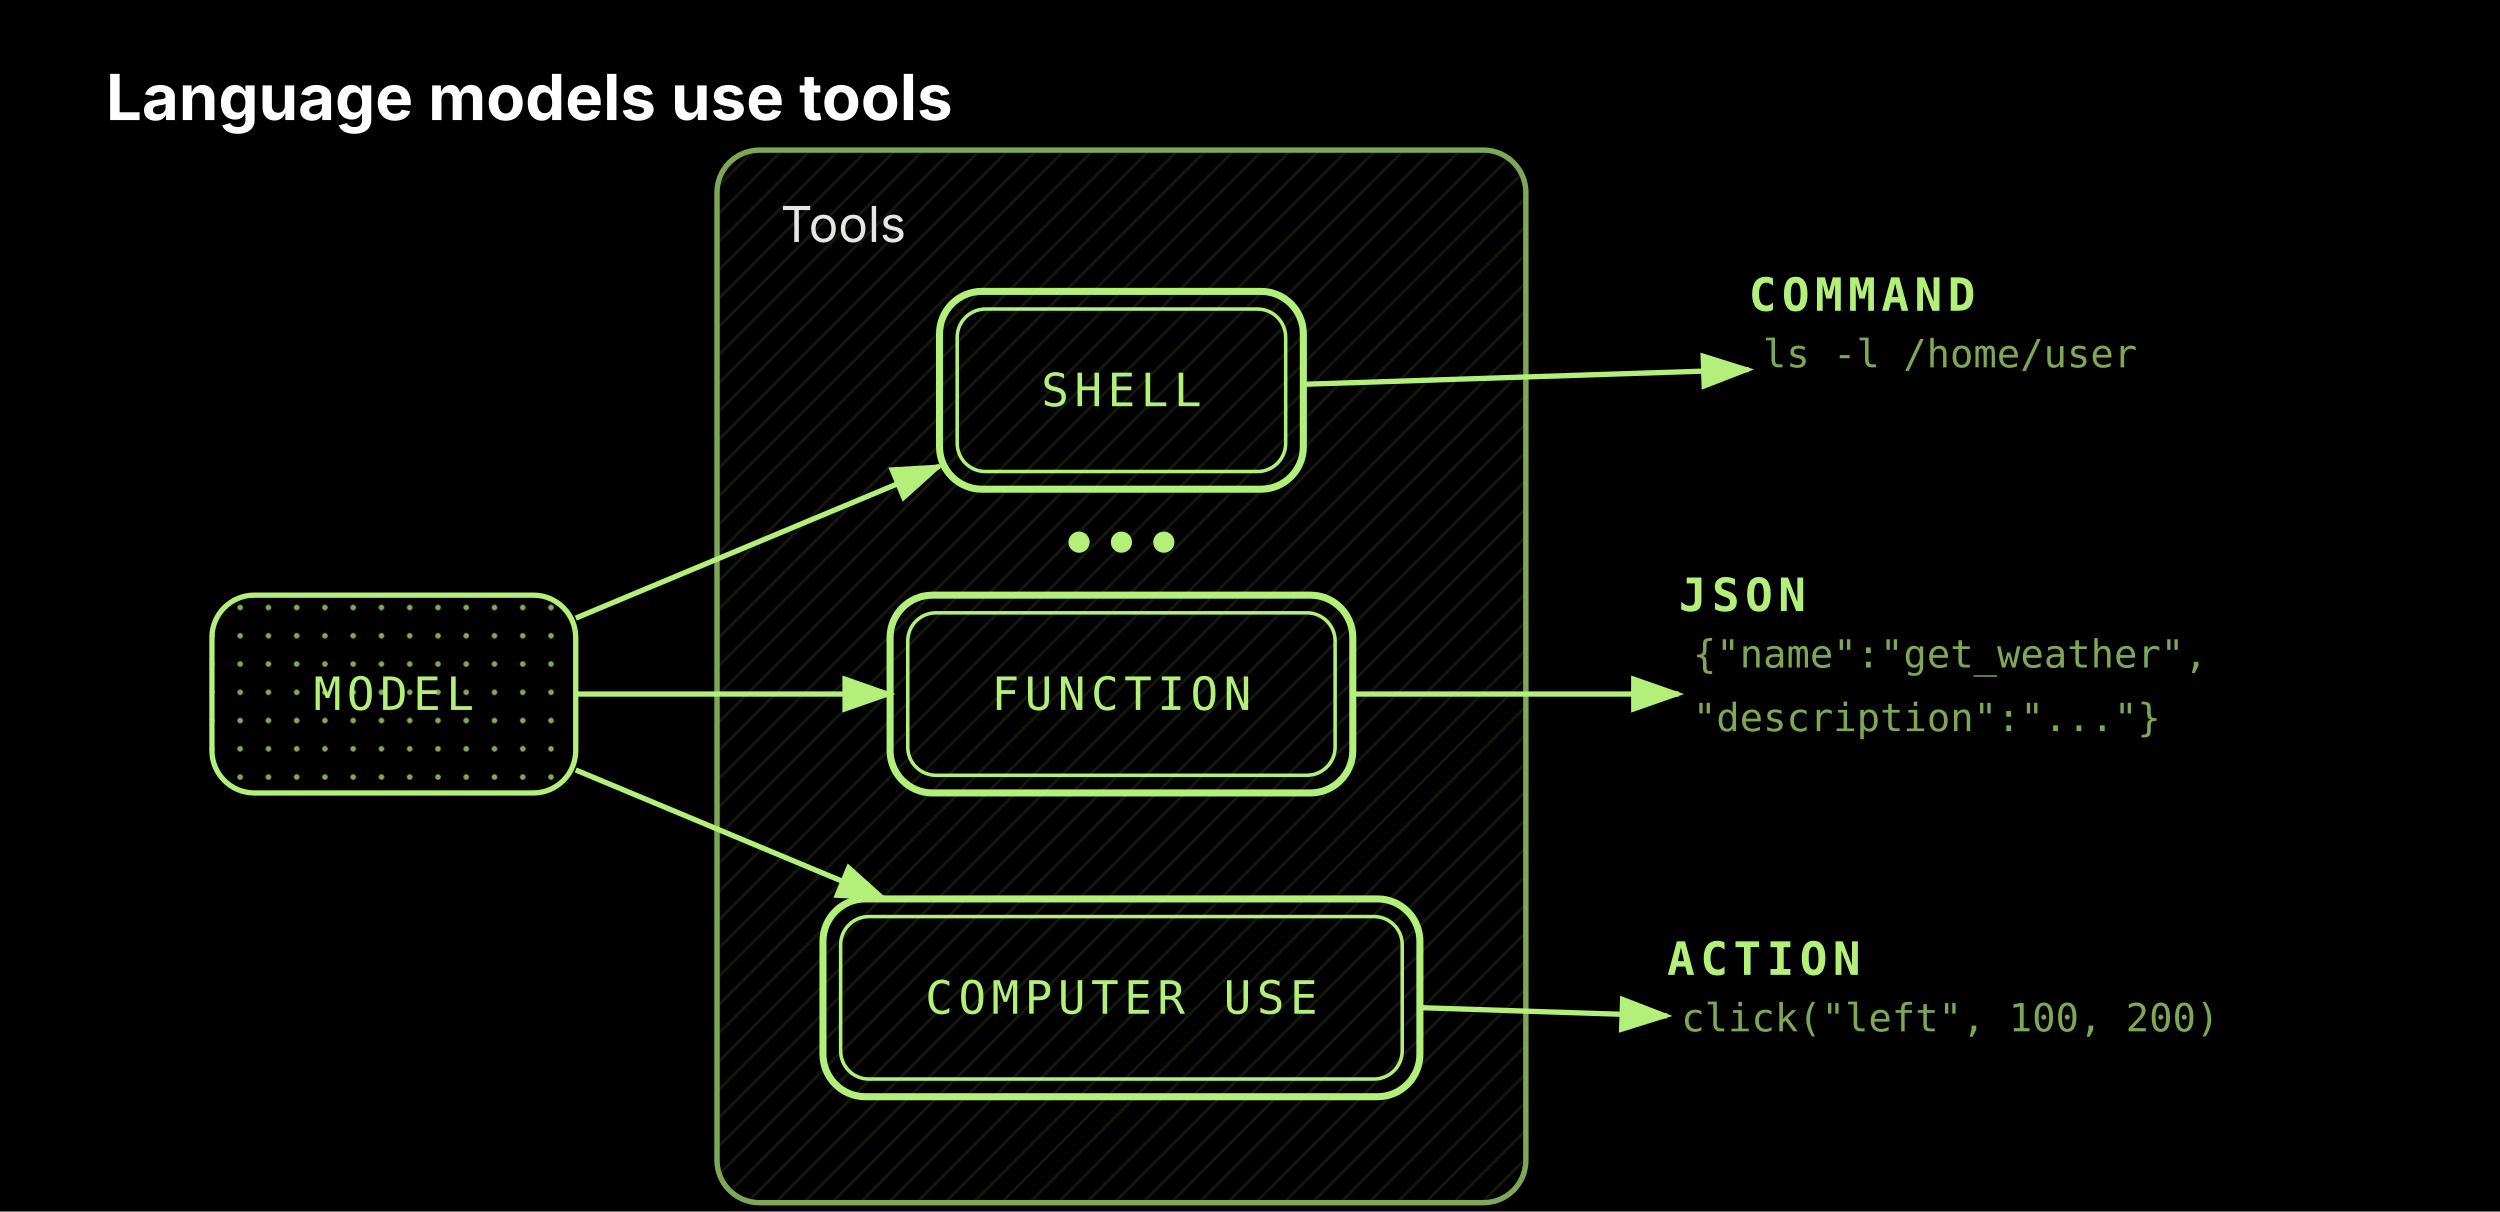
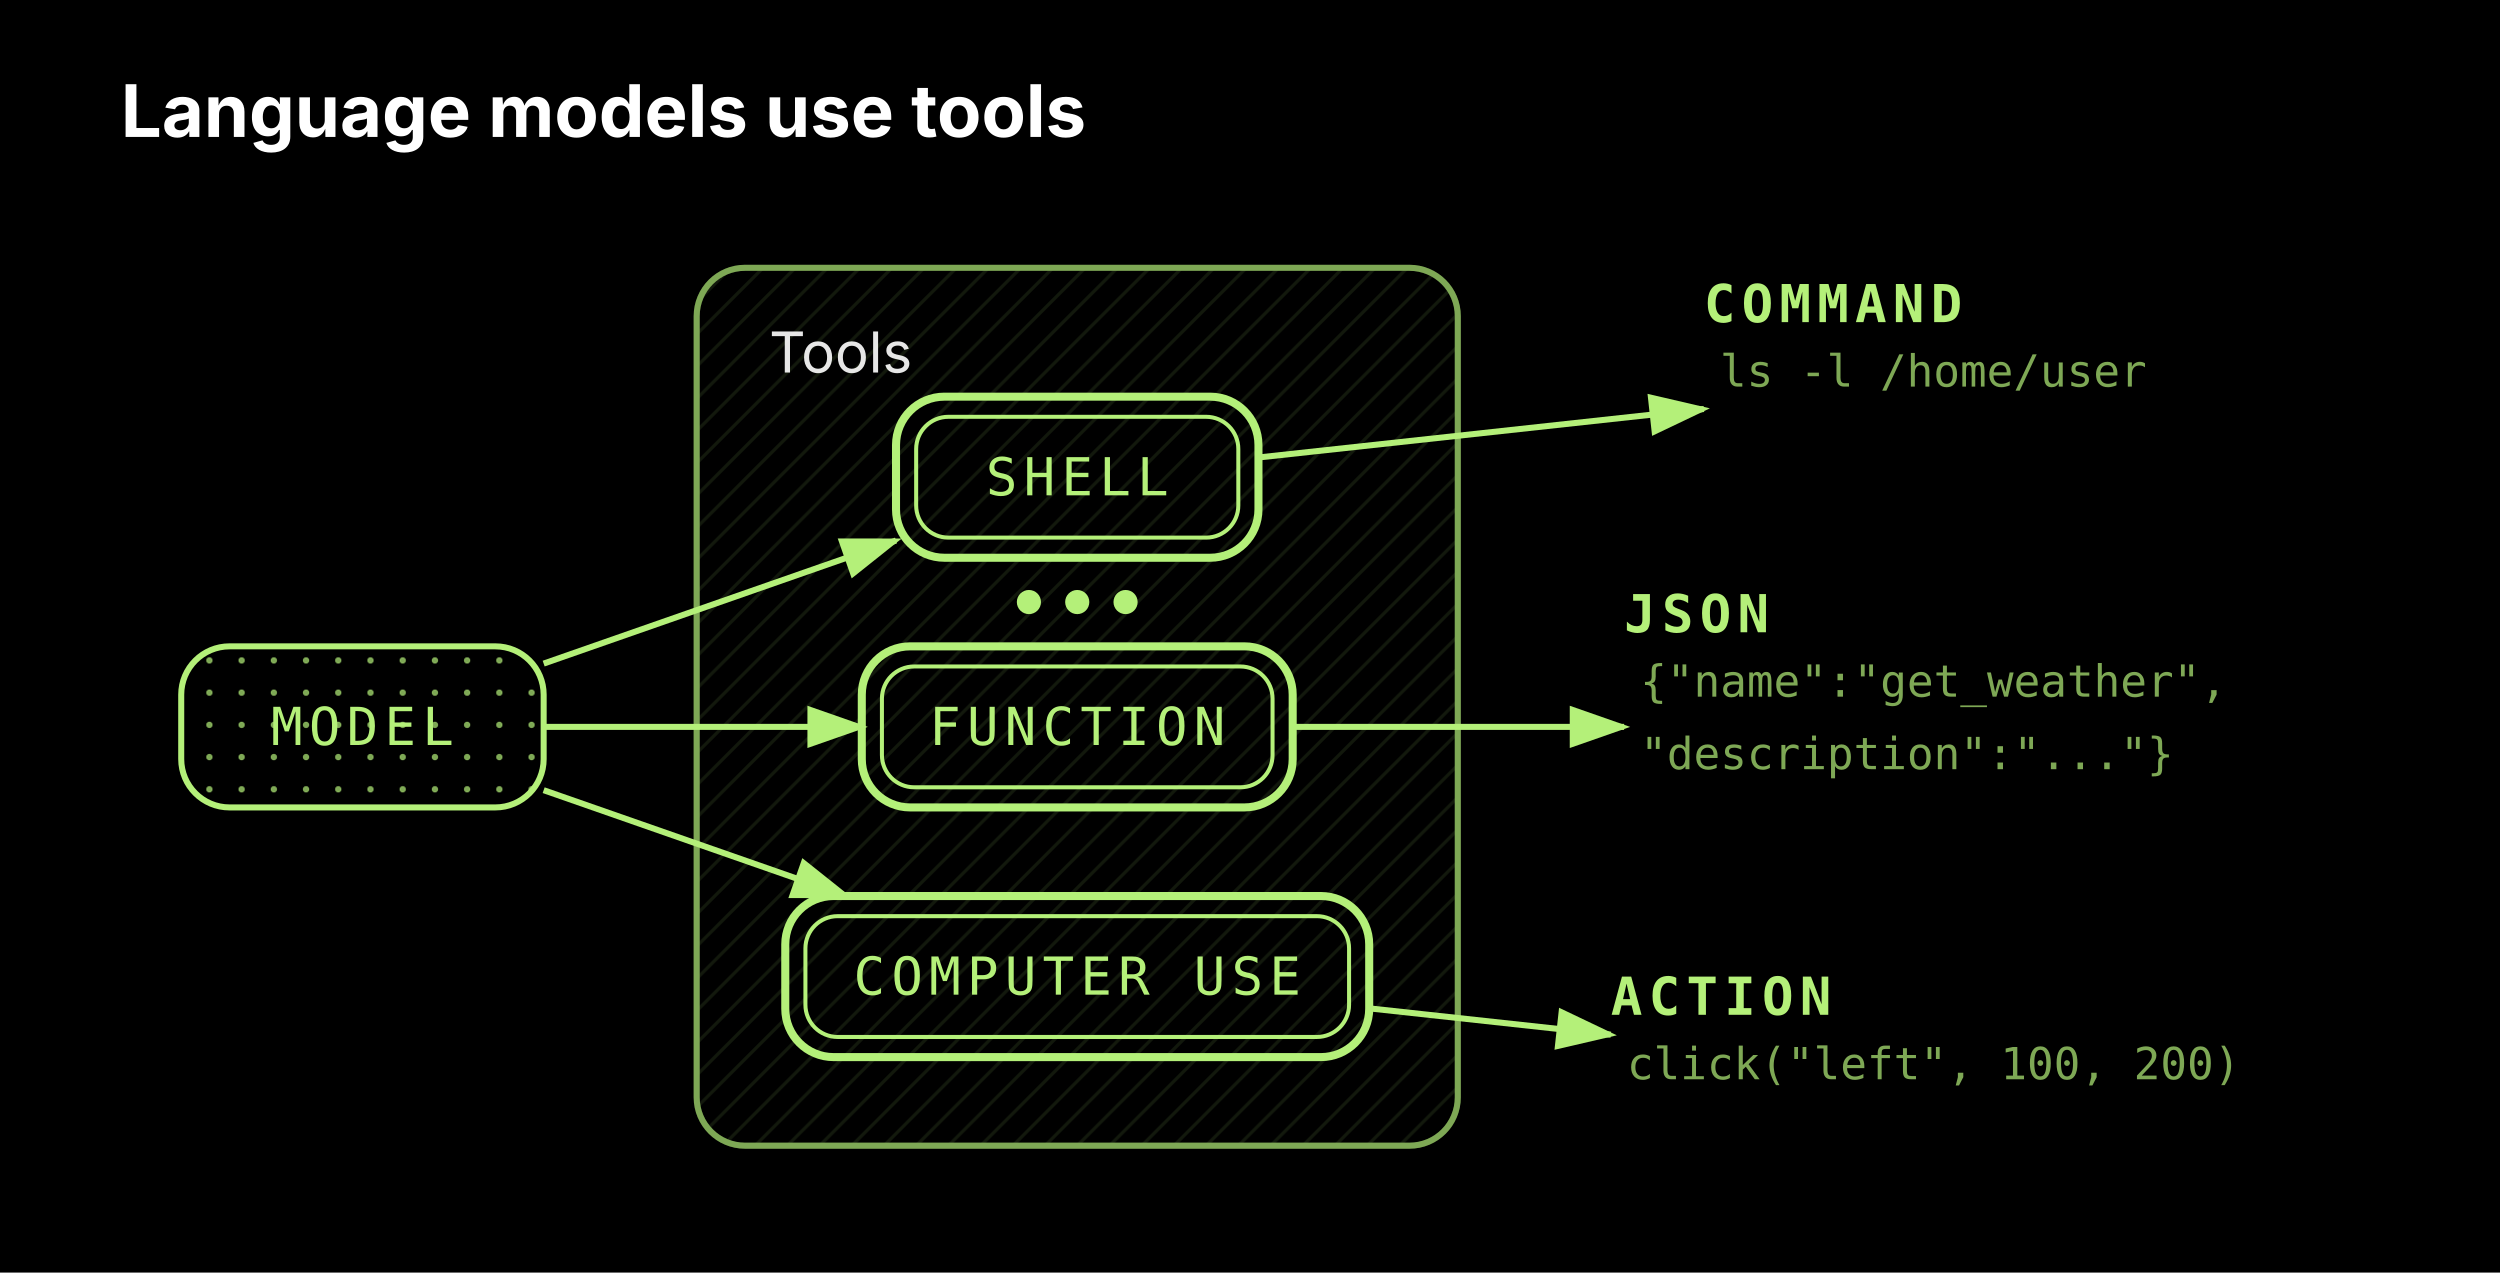
- <svg xmlns="http://www.w3.org/2000/svg" viewBox="0 0 707.8 343" width="707.8" height="343">
+ <svg xmlns="http://www.w3.org/2000/svg" viewBox="0 0 620.8 316" width="620.8" height="316">
  <defs>
    <pattern id="dotgrid" width="8" height="8" patternUnits="userSpaceOnUse">
      <rect width="8" height="8" fill="#000000" />
      <circle cx="4" cy="4" r="0.8" fill="#b4f079" opacity="0.7" />
    </pattern>
    <pattern id="crosshatch" width="8" height="8" patternUnits="userSpaceOnUse">
      <rect width="8" height="8" fill="#000000" />
      <path d="M0 8L8 0M-1 1L1 -1M7 9L9 7" stroke="#b4f079" stroke-width="0.8" opacity="0.2" />
    </pattern>
    <pattern id="hero" width="6" height="6" patternUnits="userSpaceOnUse">
      <rect width="6" height="6" fill="#3d6b23" />
      <circle cx="3" cy="3" r="0.6" fill="#5a9a35" opacity="0.5" />
    </pattern>
    <marker id="arrowhead" markerWidth="10" markerHeight="7" refX="9" refY="3.5" orient="auto" markerUnits="strokeWidth">
      <polygon points="0 0, 10 3.5, 0 7" fill="#b4f079" />
    </marker>
    <marker id="arrowhead-reverse" markerWidth="10" markerHeight="7" refX="1" refY="3.5" orient="auto" markerUnits="strokeWidth">
      <polygon points="10 0, 0 3.5, 10 7" fill="#b4f079" />
    </marker>
  </defs>
  <rect width="100%" height="100%" fill="#000000" />
  <g class="diagram">
    <text x="30" y="34" font-family="'Inter', 'Helvetica Neue', Arial, sans-serif" font-size="18" fill="#ffffff" font-weight="700">Language models use tools</text>
-     <rect x="203" y="42.5" width="229" height="298" rx="12" fill="url(#crosshatch)" stroke="#b4f079" stroke-width="1.5" opacity="0.5" />
-     <rect x="203" y="42.5" width="229" height="298" rx="12" fill="none" stroke="#b4f079" stroke-width="1.5" opacity="0.4" />
-     <text x="221" y="68.5" font-family="'Inter', 'Helvetica Neue', Arial, sans-serif" font-size="14" fill="#ffffff" opacity="0.9">Tools</text>
-     <line x1="163" y1="175" x2="266" y2="132" stroke="#b4f079" stroke-width="1.5" marker-end="url(#arrowhead)" />
-     <line x1="163" y1="196.5" x2="252" y2="196.5" stroke="#b4f079" stroke-width="1.5" marker-end="url(#arrowhead)" />
-     <line x1="163" y1="218" x2="250.43" y2="254.5" stroke="#b4f079" stroke-width="1.5" marker-end="url(#arrowhead)" />
-     <line x1="369" y1="108.8" x2="495.1" y2="104.639" stroke="#b4f079" stroke-width="1.5" marker-end="url(#arrowhead)" />
-     <line x1="383" y1="196.5" x2="475.3" y2="196.5" stroke="#b4f079" stroke-width="1.5" marker-end="url(#arrowhead)" />
-     <line x1="402" y1="285.289" x2="472" y2="287.599" stroke="#b4f079" stroke-width="1.5" marker-end="url(#arrowhead)" />
-     <rect x="60" y="168.5" width="103" height="56" rx="12" fill="url(#dotgrid)" stroke="#b4f079" stroke-width="1.5" />
-     <text x="111.5" y="196.5" font-family="'JetBrains Mono', 'Fira Code', 'SF Mono', 'Cascadia Code', monospace" font-size="13" fill="#b4f079" text-anchor="middle" dominant-baseline="central" letter-spacing="0.12em">MODEL</text>
-     <rect x="266" y="82.5" width="103" height="56" rx="12" fill="none" stroke="#b4f079" stroke-width="2" />
-     <rect x="271" y="87.5" width="93" height="46" rx="8" fill="transparent" stroke="#b4f079" stroke-width="1" />
-     <text x="317.5" y="110.5" font-family="'JetBrains Mono', 'Fira Code', 'SF Mono', 'Cascadia Code', monospace" font-size="13" fill="#b4f079" text-anchor="middle" dominant-baseline="central" letter-spacing="0.12em">SHELL</text>
-     <rect x="252" y="168.5" width="131" height="56" rx="12" fill="none" stroke="#b4f079" stroke-width="2" />
-     <rect x="257" y="173.5" width="121" height="46" rx="8" fill="transparent" stroke="#b4f079" stroke-width="1" />
-     <text x="317.5" y="196.5" font-family="'JetBrains Mono', 'Fira Code', 'SF Mono', 'Cascadia Code', monospace" font-size="13" fill="#b4f079" text-anchor="middle" dominant-baseline="central" letter-spacing="0.12em">FUNCTION</text>
-     <rect x="233" y="254.5" width="169" height="56" rx="12" fill="none" stroke="#b4f079" stroke-width="2" />
-     <rect x="238" y="259.5" width="159" height="46" rx="8" fill="transparent" stroke="#b4f079" stroke-width="1" />
-     <text x="317.5" y="282.5" font-family="'JetBrains Mono', 'Fira Code', 'SF Mono', 'Cascadia Code', monospace" font-size="13" fill="#b4f079" text-anchor="middle" dominant-baseline="central" letter-spacing="0.12em">COMPUTER USE</text>
-     <text x="495.1" y="88" font-family="'JetBrains Mono', 'Fira Code', 'SF Mono', 'Cascadia Code', monospace" font-size="13" fill="#b4f079" font-weight="700" letter-spacing="0.12em">COMMAND</text>
-     <text x="499.1" y="104" font-family="'JetBrains Mono', 'Fira Code', 'SF Mono', 'Cascadia Code', monospace" font-size="11" fill="#b4f079" opacity="0.7">ls -l /home/user</text>
-     <text x="475.3" y="173" font-family="'JetBrains Mono', 'Fira Code', 'SF Mono', 'Cascadia Code', monospace" font-size="13" fill="#b4f079" font-weight="700" letter-spacing="0.12em">JSON</text>
-     <text x="479.3" y="189" font-family="'JetBrains Mono', 'Fira Code', 'SF Mono', 'Cascadia Code', monospace" font-size="11" fill="#b4f079" opacity="0.7">{"name":"get_weather",</text>
-     <text x="479.3" y="207" font-family="'JetBrains Mono', 'Fira Code', 'SF Mono', 'Cascadia Code', monospace" font-size="11" fill="#b4f079" opacity="0.7">"description":"..."}</text>
-     <text x="472" y="276" font-family="'JetBrains Mono', 'Fira Code', 'SF Mono', 'Cascadia Code', monospace" font-size="13" fill="#b4f079" font-weight="700" letter-spacing="0.12em">ACTION</text>
-     <text x="476" y="292" font-family="'JetBrains Mono', 'Fira Code', 'SF Mono', 'Cascadia Code', monospace" font-size="11" fill="#b4f079" opacity="0.7">click("left", 100, 200)</text>
-     <circle cx="305.5" cy="153.5" r="3" fill="#b4f079" />
-     <circle cx="317.5" cy="153.5" r="3" fill="#b4f079" />
-     <circle cx="329.5" cy="153.5" r="3" fill="#b4f079" />
+     <rect x="173" y="66.5" width="189" height="218" rx="12" fill="url(#crosshatch)" stroke="#b4f079" stroke-width="1.5" opacity="0.5" />
+     <rect x="173" y="66.5" width="189" height="218" rx="12" fill="none" stroke="#b4f079" stroke-width="1.5" opacity="0.4" />
+     <text x="191" y="92.5" font-family="'Inter', 'Helvetica Neue', Arial, sans-serif" font-size="14" fill="#ffffff" opacity="0.9">Tools</text>
+     <line x1="135" y1="164.782" x2="222.5" y2="134.218" stroke="#b4f079" stroke-width="1.5" marker-end="url(#arrowhead)" />
+     <line x1="135" y1="180.5" x2="214" y2="180.5" stroke="#b4f079" stroke-width="1.5" marker-end="url(#arrowhead)" />
+     <line x1="135" y1="196.218" x2="210.242" y2="222.5" stroke="#b4f079" stroke-width="1.5" marker-end="url(#arrowhead)" />
+     <line x1="312.5" y1="113.6" x2="423.1" y2="101.556" stroke="#b4f079" stroke-width="1.5" marker-end="url(#arrowhead)" />
+     <line x1="321" y1="180.5" x2="403.3" y2="180.5" stroke="#b4f079" stroke-width="1.5" marker-end="url(#arrowhead)" />
+     <line x1="340" y1="250.395" x2="400" y2="256.928" stroke="#b4f079" stroke-width="1.5" marker-end="url(#arrowhead)" />
+     <rect x="45" y="160.5" width="90" height="40" rx="12" fill="url(#dotgrid)" stroke="#b4f079" stroke-width="1.5" />
+     <text x="90" y="180.5" font-family="'JetBrains Mono', 'Fira Code', 'SF Mono', 'Cascadia Code', monospace" font-size="13" fill="#b4f079" text-anchor="middle" dominant-baseline="central" letter-spacing="0.12em">MODEL</text>
+     <rect x="222.5" y="98.5" width="90" height="40" rx="12" fill="none" stroke="#b4f079" stroke-width="2" />
+     <rect x="227.5" y="103.5" width="80" height="30" rx="8" fill="transparent" stroke="#b4f079" stroke-width="1" />
+     <text x="267.5" y="118.5" font-family="'JetBrains Mono', 'Fira Code', 'SF Mono', 'Cascadia Code', monospace" font-size="13" fill="#b4f079" text-anchor="middle" dominant-baseline="central" letter-spacing="0.12em">SHELL</text>
+     <rect x="214" y="160.5" width="107" height="40" rx="12" fill="none" stroke="#b4f079" stroke-width="2" />
+     <rect x="219" y="165.5" width="97" height="30" rx="8" fill="transparent" stroke="#b4f079" stroke-width="1" />
+     <text x="267.5" y="180.5" font-family="'JetBrains Mono', 'Fira Code', 'SF Mono', 'Cascadia Code', monospace" font-size="13" fill="#b4f079" text-anchor="middle" dominant-baseline="central" letter-spacing="0.12em">FUNCTION</text>
+     <rect x="195" y="222.5" width="145" height="40" rx="12" fill="none" stroke="#b4f079" stroke-width="2" />
+     <rect x="200" y="227.5" width="135" height="30" rx="8" fill="transparent" stroke="#b4f079" stroke-width="1" />
+     <text x="267.5" y="242.5" font-family="'JetBrains Mono', 'Fira Code', 'SF Mono', 'Cascadia Code', monospace" font-size="13" fill="#b4f079" text-anchor="middle" dominant-baseline="central" letter-spacing="0.12em">COMPUTER USE</text>
+     <text x="423.1" y="80" font-family="'JetBrains Mono', 'Fira Code', 'SF Mono', 'Cascadia Code', monospace" font-size="13" fill="#b4f079" font-weight="700" letter-spacing="0.12em">COMMAND</text>
+     <text x="427.1" y="96" font-family="'JetBrains Mono', 'Fira Code', 'SF Mono', 'Cascadia Code', monospace" font-size="11" fill="#b4f079" opacity="0.7">ls -l /home/user</text>
+     <text x="403.3" y="157" font-family="'JetBrains Mono', 'Fira Code', 'SF Mono', 'Cascadia Code', monospace" font-size="13" fill="#b4f079" font-weight="700" letter-spacing="0.12em">JSON</text>
+     <text x="407.3" y="173" font-family="'JetBrains Mono', 'Fira Code', 'SF Mono', 'Cascadia Code', monospace" font-size="11" fill="#b4f079" opacity="0.7">{"name":"get_weather",</text>
+     <text x="407.3" y="191" font-family="'JetBrains Mono', 'Fira Code', 'SF Mono', 'Cascadia Code', monospace" font-size="11" fill="#b4f079" opacity="0.7">"description":"..."}</text>
+     <text x="400" y="252" font-family="'JetBrains Mono', 'Fira Code', 'SF Mono', 'Cascadia Code', monospace" font-size="13" fill="#b4f079" font-weight="700" letter-spacing="0.12em">ACTION</text>
+     <text x="404" y="268" font-family="'JetBrains Mono', 'Fira Code', 'SF Mono', 'Cascadia Code', monospace" font-size="11" fill="#b4f079" opacity="0.7">click("left", 100, 200)</text>
+     <circle cx="255.5" cy="149.5" r="3" fill="#b4f079" />
+     <circle cx="267.5" cy="149.5" r="3" fill="#b4f079" />
+     <circle cx="279.5" cy="149.5" r="3" fill="#b4f079" />
  </g>
</svg>
